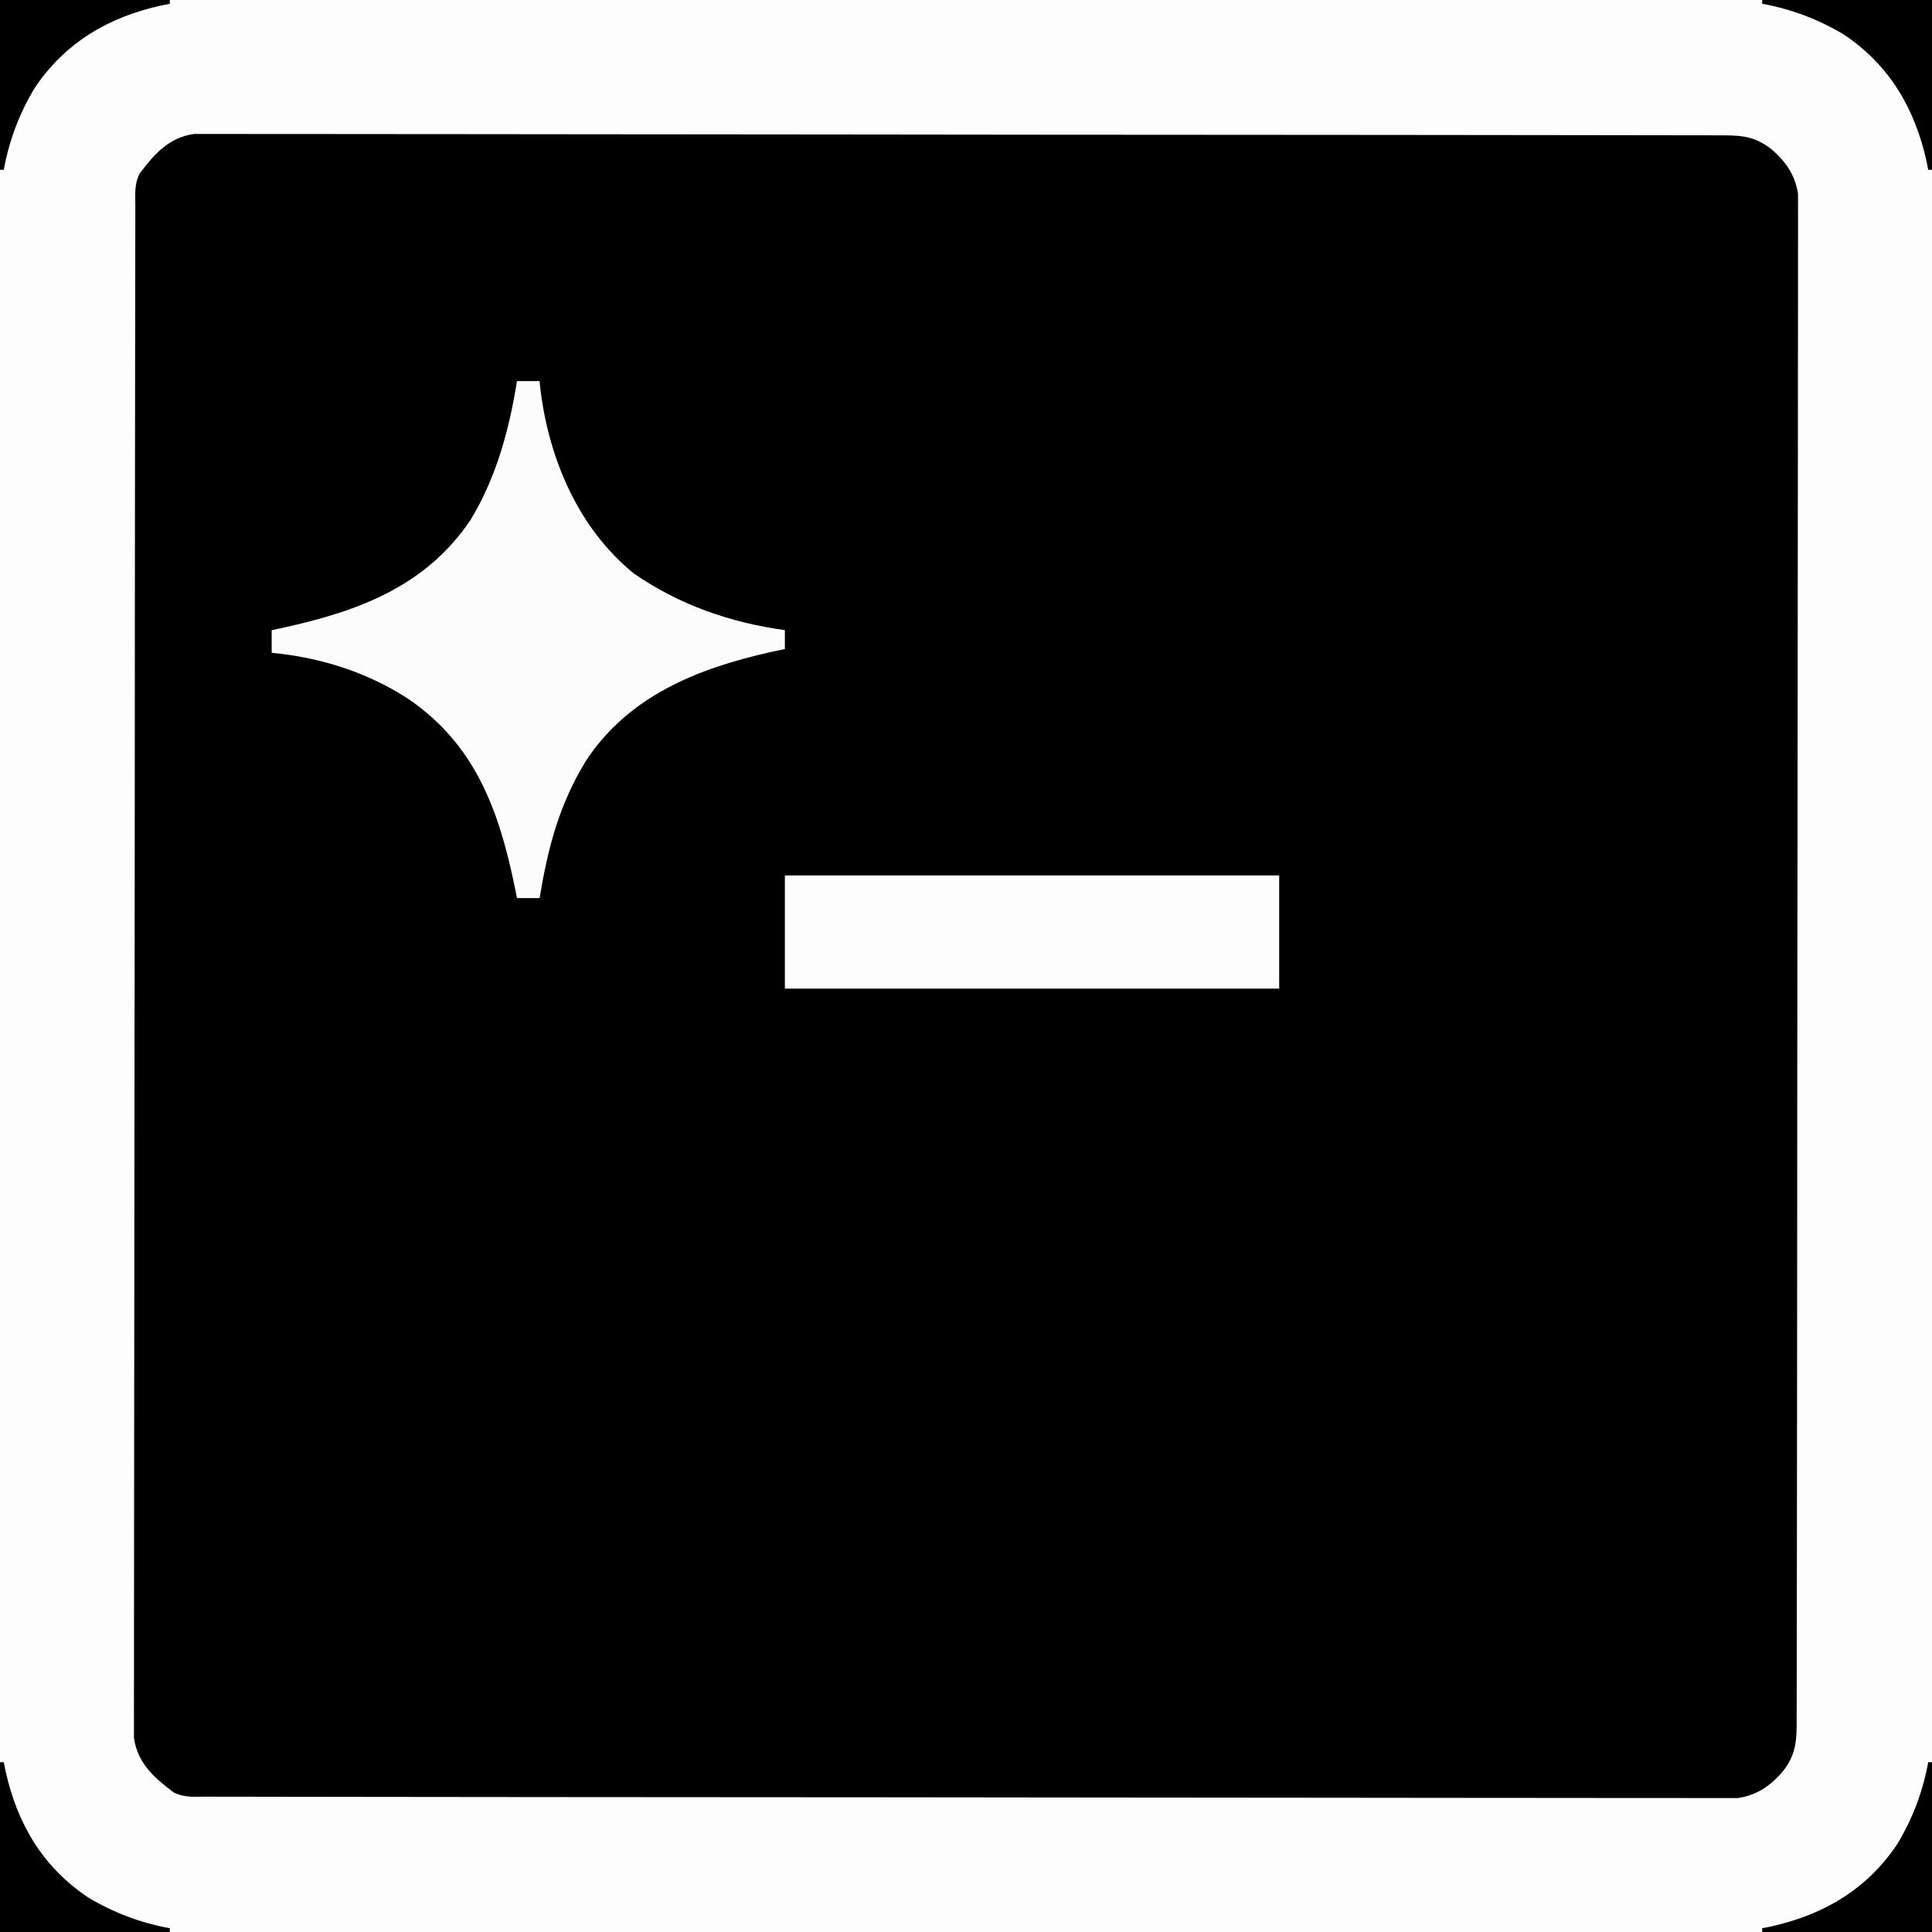
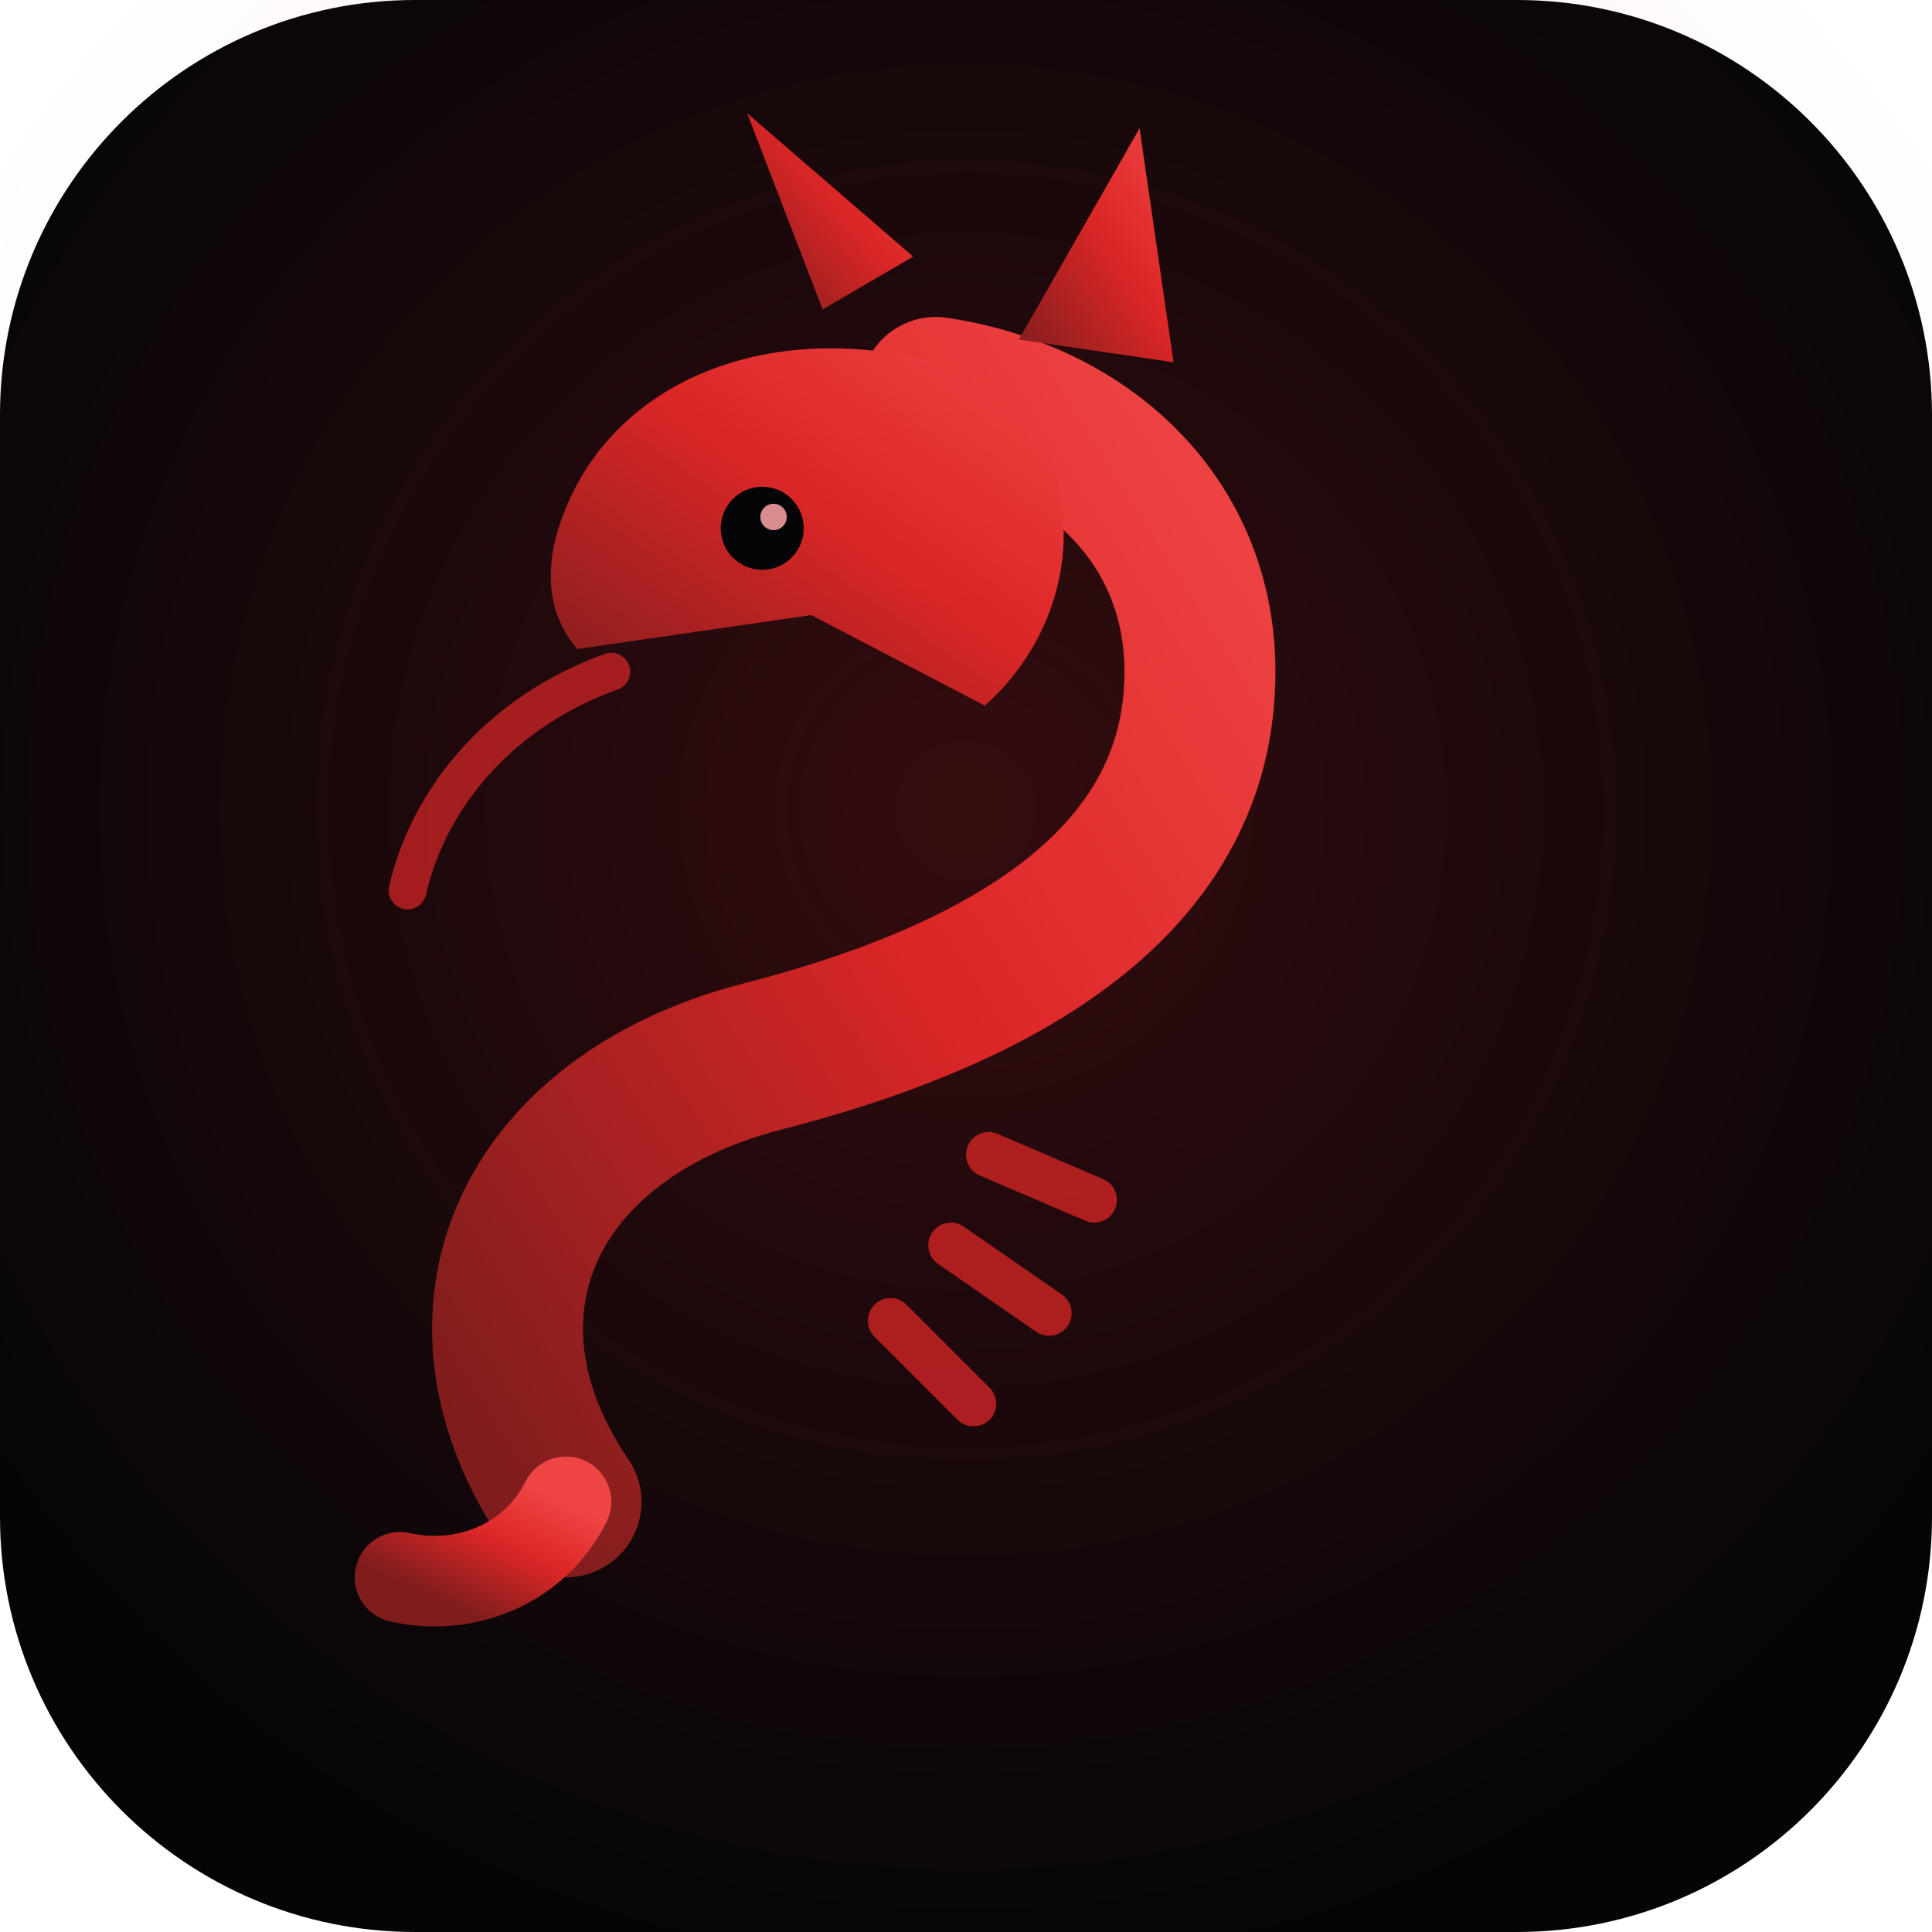
- <svg xmlns="http://www.w3.org/2000/svg" version="1.1" width="512" height="512">
-   <path d="M0 0 C168.96 0 337.92 0 512 0 C512 168.96 512 337.92 512 512 C343.04 512 174.08 512 0 512 C0 343.04 0 174.08 0 0 Z " fill="#000000" transform="translate(0,0)" />
-   <path d="M0 0 C168.96 0 337.92 0 512 0 C512 168.96 512 337.92 512 512 C343.04 512 174.08 512 0 512 C0 343.04 0 174.08 0 0 Z M37 46 C35.542 48.916 35.87 51.468 35.866 54.726 C35.863 55.429 35.861 56.132 35.859 56.856 C35.852 59.235 35.852 61.614 35.853 63.993 C35.85 65.706 35.846 67.42 35.842 69.133 C35.832 73.86 35.828 78.587 35.825 83.314 C35.821 88.405 35.812 93.496 35.803 98.586 C35.783 110.89 35.773 123.193 35.764 135.496 C35.76 141.286 35.755 147.075 35.749 152.864 C35.732 172.1 35.718 191.336 35.711 210.572 C35.709 215.567 35.707 220.561 35.705 225.556 C35.704 226.797 35.704 228.038 35.703 229.317 C35.695 249.437 35.67 269.557 35.637 289.676 C35.604 310.317 35.586 330.958 35.583 351.599 C35.581 363.195 35.572 374.79 35.547 386.385 C35.525 396.258 35.517 406.131 35.526 416.005 C35.531 421.044 35.529 426.084 35.51 431.124 C35.492 435.735 35.493 440.346 35.509 444.958 C35.511 446.628 35.507 448.299 35.495 449.969 C35.48 452.237 35.489 454.503 35.505 456.77 C35.504 458.031 35.503 459.291 35.502 460.59 C36.491 467.36 40.84 471.074 46 475 C48.916 476.458 51.468 476.13 54.726 476.134 C55.78 476.138 55.78 476.138 56.856 476.141 C59.235 476.148 61.614 476.148 63.993 476.147 C65.706 476.15 67.42 476.154 69.133 476.158 C73.86 476.168 78.587 476.172 83.314 476.175 C88.405 476.179 93.496 476.188 98.586 476.197 C110.89 476.217 123.193 476.227 135.496 476.236 C141.286 476.24 147.075 476.245 152.864 476.251 C172.1 476.268 191.336 476.282 210.572 476.289 C215.567 476.291 220.561 476.293 225.556 476.295 C227.418 476.296 227.418 476.296 229.317 476.297 C249.437 476.305 269.557 476.33 289.676 476.363 C310.317 476.396 330.958 476.414 351.599 476.417 C363.195 476.419 374.79 476.428 386.385 476.453 C396.258 476.475 406.131 476.483 416.005 476.474 C421.044 476.469 426.084 476.471 431.124 476.49 C435.735 476.508 440.346 476.507 444.958 476.491 C446.628 476.489 448.299 476.493 449.969 476.505 C452.237 476.52 454.503 476.511 456.77 476.495 C458.031 476.496 459.291 476.497 460.59 476.498 C465.743 475.745 469.553 473.011 472.812 469 C476.218 464.33 476.126 460.786 476.134 455.059 C476.137 454.357 476.139 453.655 476.141 452.932 C476.148 450.569 476.148 448.206 476.147 445.842 C476.15 444.135 476.154 442.429 476.158 440.722 C476.168 436.022 476.172 431.323 476.175 426.623 C476.179 421.558 476.188 416.493 476.197 411.428 C476.217 399.194 476.227 386.96 476.236 374.725 C476.24 368.967 476.245 363.209 476.251 357.451 C476.268 338.316 476.282 319.181 476.289 300.046 C476.291 295.08 476.293 290.114 476.295 285.148 C476.296 283.914 476.296 282.679 476.297 281.408 C476.305 261.398 476.33 241.389 476.363 221.379 C476.396 200.846 476.414 180.314 476.417 159.781 C476.419 148.249 476.428 136.716 476.453 125.183 C476.475 115.365 476.483 105.547 476.474 95.729 C476.469 90.717 476.471 85.706 476.49 80.695 C476.508 76.109 476.507 71.524 476.491 66.938 C476.489 65.277 476.493 63.617 476.505 61.956 C476.52 59.701 476.511 57.448 476.495 55.193 C476.496 53.313 476.496 53.313 476.498 51.395 C475.744 46.251 473.004 42.441 469 39.188 C464.33 35.782 460.786 35.874 455.059 35.866 C454.006 35.862 454.006 35.862 452.932 35.859 C450.569 35.852 448.206 35.852 445.842 35.853 C444.135 35.85 442.429 35.846 440.722 35.842 C436.022 35.832 431.323 35.828 426.623 35.825 C421.558 35.821 416.493 35.812 411.428 35.803 C399.194 35.783 386.96 35.773 374.725 35.764 C368.967 35.76 363.209 35.755 357.451 35.749 C338.316 35.732 319.181 35.718 300.046 35.711 C295.08 35.709 290.114 35.707 285.148 35.705 C283.297 35.704 283.297 35.704 281.408 35.703 C261.398 35.695 241.389 35.67 221.379 35.637 C200.846 35.604 180.314 35.586 159.781 35.583 C148.249 35.581 136.716 35.572 125.183 35.547 C115.365 35.525 105.547 35.517 95.729 35.526 C90.717 35.531 85.706 35.529 80.695 35.51 C76.109 35.492 71.524 35.493 66.938 35.509 C65.277 35.511 63.617 35.507 61.956 35.495 C59.701 35.48 57.448 35.489 55.193 35.505 C53.94 35.504 52.686 35.503 51.395 35.502 C44.635 36.493 40.921 40.847 37 46 Z " fill="#FDFDFD" transform="translate(0,0)" />
-   <path d="M0 0 C1.98 0 3.96 0 6 0 C6.112 1.129 6.112 1.129 6.227 2.281 C8.514 20.758 16.313 39.069 31 51 C43.084 59.324 56.465 63.975 71 66 C71 67.65 71 69.3 71 71 C69.113 71.402 69.113 71.402 67.188 71.812 C47.817 76.159 29.505 83.472 18.219 100.723 C11.132 112.358 8.197 123.735 6 137 C4.02 137 2.04 137 0 137 C-0.17 136.14 -0.34 135.28 -0.516 134.395 C-4.723 113.872 -10.943 96.372 -28.885 84.157 C-39.71 77.117 -52.191 73.208 -65 72 C-65 70.02 -65 68.04 -65 66 C-63.385 65.654 -63.385 65.654 -61.738 65.301 C-41.857 60.917 -24.135 54.33 -12.312 36.812 C-5.485 25.553 -2.054 12.916 0 0 Z " fill="#FCFCFC" transform="translate(137,101)" />
-   <path d="M0 0 C43.23 0 86.46 0 131 0 C131 9.9 131 19.8 131 30 C87.77 30 44.54 30 0 30 C0 20.1 0 10.2 0 0 Z " fill="#FDFDFD" transform="translate(208,232)" />
-   <path d="M0 0 C0.33 0 0.66 0 1 0 C1.147 0.739 1.294 1.477 1.445 2.238 C4.544 16.254 11.255 27.723 23.312 35.812 C30.113 39.889 37.206 42.575 45 44 C45 44.33 45 44.66 45 45 C30.15 45 15.3 45 0 45 C0 30.15 0 15.3 0 0 Z " fill="#000000" transform="translate(0,467)" />
-   <path d="M0 0 C0.33 0 0.66 0 1 0 C1 14.85 1 29.7 1 45 C-13.85 45 -28.7 45 -44 45 C-44 44.67 -44 44.34 -44 44 C-43.261 43.853 -42.523 43.706 -41.762 43.555 C-27.746 40.456 -16.277 33.745 -8.188 21.688 C-4.111 14.887 -1.425 7.794 0 0 Z " fill="#000000" transform="translate(511,467)" />
-   <path d="M0 0 C14.85 0 29.7 0 45 0 C45 14.85 45 29.7 45 45 C44.67 45 44.34 45 44 45 C43.853 44.261 43.706 43.523 43.555 42.762 C40.456 28.746 33.745 17.277 21.688 9.188 C14.887 5.111 7.794 2.425 0 1 C0 0.67 0 0.34 0 0 Z " fill="#000000" transform="translate(467,0)" />
-   <path d="M0 0 C14.85 0 29.7 0 45 0 C45 0.33 45 0.66 45 1 C44.261 1.147 43.523 1.294 42.762 1.445 C28.746 4.544 17.277 11.255 9.188 23.312 C5.111 30.113 2.425 37.206 1 45 C0.67 45 0.34 45 0 45 C0 30.15 0 15.3 0 0 Z " fill="#000000" transform="translate(0,0)" />
+ <svg xmlns="http://www.w3.org/2000/svg" viewBox="0 0 512 512">
+   <defs>
+     <linearGradient id="body" x1="0" y1="1" x2="1" y2="0">
+       <stop offset="0" stop-color="#7f1d1d" />
+       <stop offset=".55" stop-color="#dc2626" />
+       <stop offset="1" stop-color="#ef4444" />
+     </linearGradient>
+     <radialGradient id="halo" cx=".5" cy=".42" r=".6">
+       <stop offset="0" stop-color="#dc2626" stop-opacity=".22" />
+       <stop offset="1" stop-color="#dc2626" stop-opacity="0" />
+     </radialGradient>
+   </defs>
+   <rect width="512" height="512" rx="110" fill="#050508" />
+   <rect width="512" height="512" fill="url(#halo)" />
+   <path d="M150 398c-34-50-10-102 52-118 74-19 116-52 116-102 0-40-30-68-70-74" fill="none" stroke="url(#body)" stroke-width="40" stroke-linecap="round" />
+   <path d="M150 398c-8 16-26 24-44 20" fill="none" stroke="url(#body)" stroke-width="24" stroke-linecap="round" />
+   <path d="M252 330l26 18M262 306l28 12M236 350l22 22" stroke="#dc2626" stroke-width="12" stroke-linecap="round" opacity=".75" />
+   <path d="M248 96c-46-12-88 6-100 44-4 13-2 24 5 32l62-9 46 24c19-17 26-43 17-66z" fill="url(#body)" />
+   <path d="M270 90l32-56 9 62z" fill="url(#body)" />
+   <path d="M218 82l-20-52 44 38z" fill="url(#body)" />
+   <circle cx="202" cy="140" r="11" fill="#050508" />
+   <circle cx="205" cy="137" r="3.5" fill="#fca5a5" opacity=".85" />
+   <path d="M162 178c-28 10-48 32-54 58" fill="none" stroke="#dc2626" stroke-width="10" stroke-linecap="round" opacity=".7" />
</svg>
